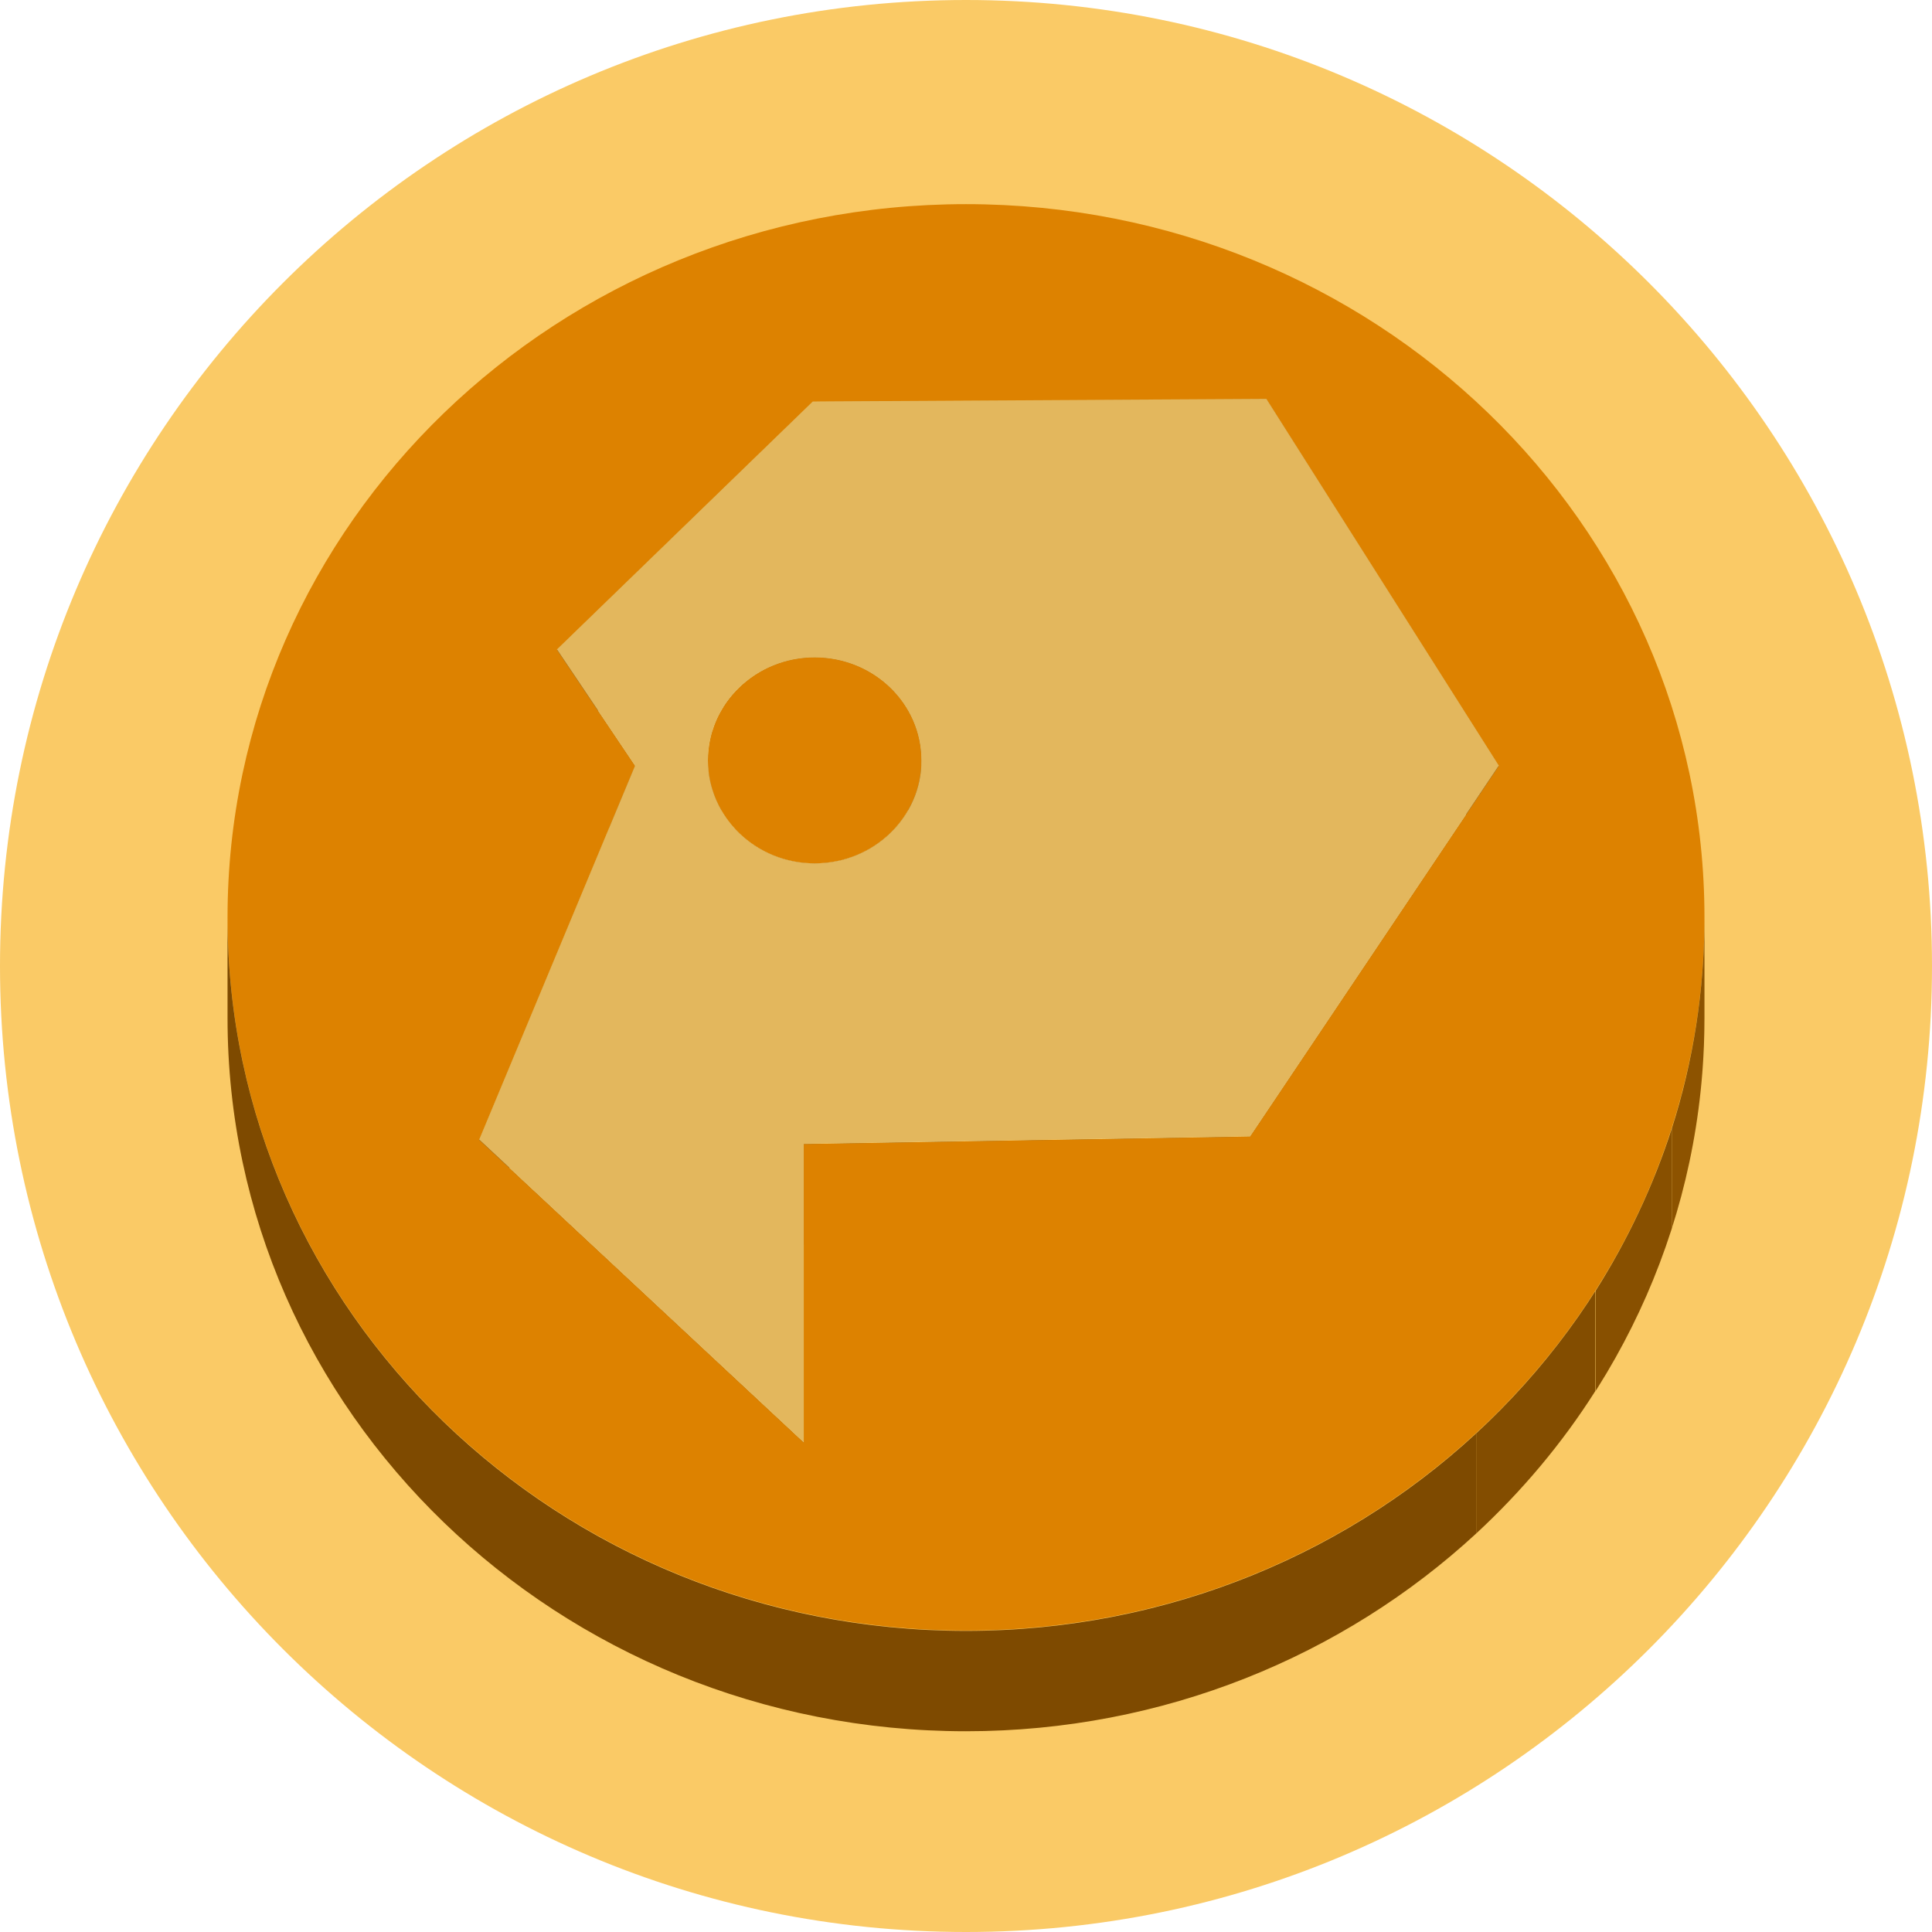
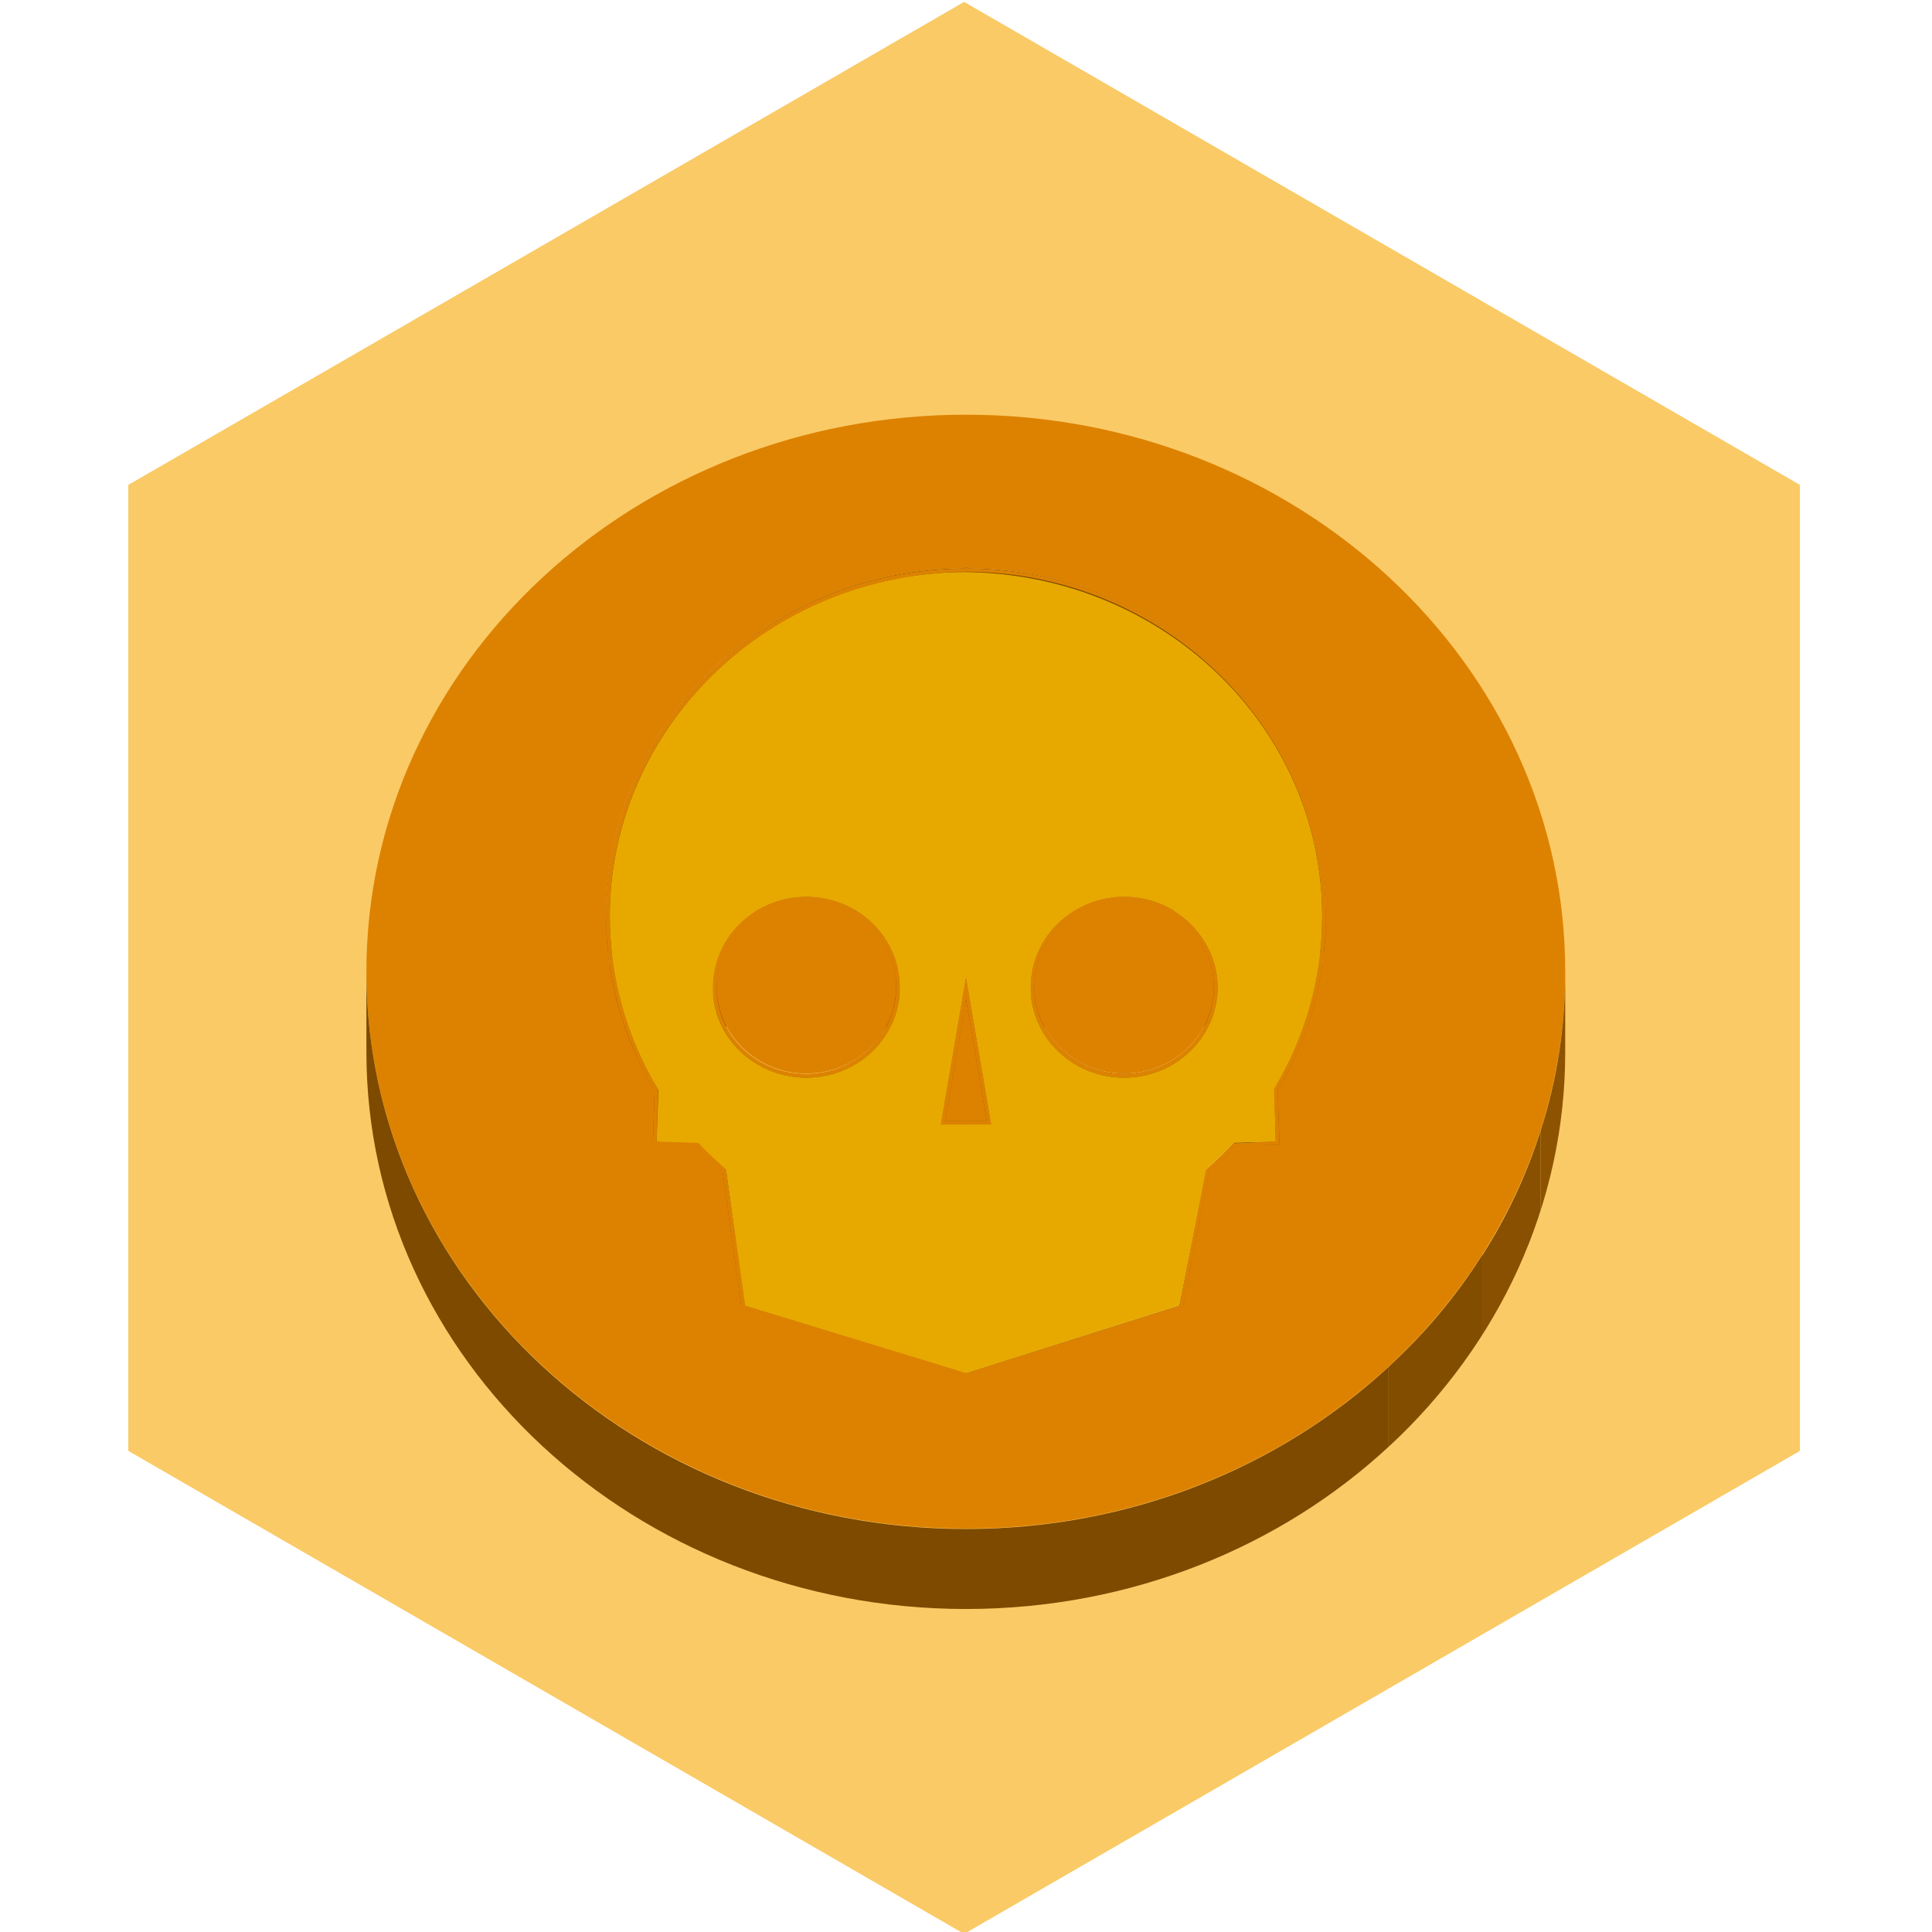
- <svg xmlns="http://www.w3.org/2000/svg" xmlns:xlink="http://www.w3.org/1999/xlink" version="1.1" x="0px" y="0px" viewBox="0 0 512 512" enable-background="new 0 0 512 512" xml:space="preserve">
-   <g id="Color">
+ <svg xmlns="http://www.w3.org/2000/svg" xmlns:xlink="http://www.w3.org/1999/xlink" version="1.0" x="0px" y="0px" viewBox="0 0 512 512" enable-background="new 0 0 512 512" xml:space="preserve">
+   <g id="Piece_x5F_1">
+ </g>
+   <g id="Layer_4">
    <g>
-       <circle fill="#FACA66" cx="256" cy="256" r="256" />
-       <g>
+       <defs>
+         <polygon id="SVGID_1_" points="34,128.5 255.5,0.5 477,128.5 477,384.5 255.5,512.5 34,384.5    " />
+       </defs>
+       <clipPath id="SVGID_2_">
+         <use xlink:href="#SVGID_1_" overflow="visible" />
+       </clipPath>
+       <g clip-path="url(#SVGID_2_)">
+         <rect fill="#FACA66" width="512" height="512" />
        <g>
-           <g enable-background="new    ">
-             <g>
-               <polygon fill="#7A4800" points="335.6,105.7 335.6,132.3 215.4,133.1 215.4,106.5       " />
-             </g>
-             <g>
-               <polygon fill="#834D00" points="215.4,106.5 215.4,133.1 147.6,198.8 147.6,172.2       " />
-             </g>
+           <g>
            <g enable-background="new    ">
-               <defs>
-                 <path id="SVGID_1_" enable-background="new    " d="M244.2,201.5v26.6c0-15.1-12.7-27.3-28.3-27.3         c-15.6,0-28.3,12.2-28.3,27.3v-26.6c0-15.1,12.6-27.3,28.3-27.3C231.5,174.2,244.2,186.4,244.2,201.5z" />
-               </defs>
-               <clipPath id="SVGID_2_">
-                 <use xlink:href="#SVGID_1_" overflow="visible" />
-               </clipPath>
-               <g clip-path="url(#SVGID_2_)" enable-background="new    ">
-                 <path fill="#826935" d="M244.2,201.5v26.6c0-15.1-12.7-27.3-28.3-27.3c-7.6,0-14.4,2.9-19.5,7.6v-26.6         c5.1-4.7,11.9-7.6,19.5-7.6C231.5,174.2,244.2,186.4,244.2,201.5" />
-                 <path fill="#876D37" d="M196.4,181.8v26.6c-1.8,1.6-3.3,3.5-4.6,5.5v-26.6C193.1,185.2,194.7,183.4,196.4,181.8" />
-                 <path fill="#8C7139" d="M191.9,187.2v26.6c-1.2,1.9-2.2,4-2.9,6.2v-26.6C189.6,191.2,190.6,189.2,191.9,187.2" />
-                 <path fill="#91753B" d="M188.9,193.4V220c-0.8,2.5-1.2,5.2-1.2,8v-26.6C187.7,198.7,188.1,196,188.9,193.4" />
-               </g>
-             </g>
-             <g>
-               <polygon fill="#7D6533" points="168.3,203 168.3,229.6 147.6,198.8 147.6,172.2       " />
-             </g>
-             <g>
-               <polygon fill="#7A4800" points="397.2,203 397.2,229.6 335.6,132.3 335.6,105.7       " />
-             </g>
-             <g enable-background="new    ">
-               <defs>
-                 <path id="SVGID_3_" enable-background="new    " d="M215.9,255.4c-15.6,0-28.3-12.2-28.3-27.3v-26.6         c0,15.1,12.6,27.3,28.3,27.3c15.6,0,28.3-12.2,28.3-27.3v26.6C244.2,243.1,231.5,255.4,215.9,255.4z" />
-               </defs>
-               <clipPath id="SVGID_4_">
-                 <use xlink:href="#SVGID_3_" overflow="visible" />
-               </clipPath>
-               <g clip-path="url(#SVGID_4_)" enable-background="new    ">
-                 <path fill="#8D5300" d="M244.2,201.5v26.6c0,2.8-0.4,5.5-1.2,8v-26.6C243.8,207,244.2,204.3,244.2,201.5" />
-                 <path fill="#885000" d="M242.9,209.5v26.6c-0.7,2.2-1.7,4.3-2.9,6.2v-26.6C241.3,213.8,242.2,211.7,242.9,209.5" />
-                 <path fill="#834D00" d="M240,215.8v26.6c-1.3,2-2.8,3.8-4.6,5.5v-26.6C237.2,219.6,238.7,217.8,240,215.8" />
-                 <path fill="#7E4A00" d="M235.5,221.2v26.6c-5.1,4.7-11.9,7.6-19.5,7.6c-15.6,0-28.3-12.2-28.3-27.3v-26.6         c0,15.1,12.6,27.3,28.3,27.3C223.5,228.8,230.4,225.9,235.5,221.2" />
-               </g>
-             </g>
-             <g>
-               <path fill="#DD8200" d="M215.9,174.2c15.6,0,28.3,12.2,28.3,27.3c0,15.1-12.7,27.3-28.3,27.3c-15.6,0-28.3-12.2-28.3-27.3        C187.7,186.4,200.3,174.2,215.9,174.2z" />
-             </g>
-             <g>
-               <polygon fill="#8B7039" points="397.2,203 397.2,229.6 331.3,327.8 331.3,301.2       " />
-             </g>
-             <g>
-               <polygon fill="#8A5100" points="168.3,203 168.3,229.6 127,328.7 127,302.1       " />
-             </g>
-             <g>
-               <polygon fill="#7D6533" points="331.3,301.2 331.3,327.8 213,329.8 213,303.2       " />
-             </g>
-             <g>
-               <polygon fill="#7D6533" points="213,382.3 213,408.9 127,328.7 127,302.1       " />
-             </g>
-             <g>
-               <path fill="#DD8200" d="M256,54.1c108.1,0,195.7,84.6,195.7,189c0,104.4-87.6,189-195.7,189c-108.1,0-195.7-84.6-195.7-189        C60.3,138.8,147.9,54.1,256,54.1z M331.3,301.2l65.9-98.2l-61.6-97.2l-120.2,0.7l-67.8,65.7l20.7,30.8L127,302.1l86,80.2        v-79.1L331.3,301.2" />
-             </g>
-             <g>
-               <path fill="#E3B75D" d="M335.6,105.7l61.6,97.2l-65.9,98.2l-118.3,2v79.1l-86-80.2l41.3-99.1l-20.7-30.8l67.8-65.7        L335.6,105.7z M215.9,228.8c15.6,0,28.3-12.2,28.3-27.3c0-15.1-12.7-27.3-28.3-27.3c-15.6,0-28.3,12.2-28.3,27.3        C187.7,216.6,200.3,228.8,215.9,228.8" />
-             </g>
-             <g enable-background="new    ">
-               <defs>
-                 <path id="SVGID_5_" enable-background="new    " d="M451.7,243.2v26.6c0,104.4-87.6,189-195.7,189         c-108.1,0-195.7-84.6-195.7-189l0-26.6c0,104.4,87.6,189,195.7,189C364.1,432.2,451.7,347.6,451.7,243.2z" />
-               </defs>
-               <clipPath id="SVGID_6_">
-                 <use xlink:href="#SVGID_5_" overflow="visible" />
-               </clipPath>
-               <g clip-path="url(#SVGID_6_)" enable-background="new    ">
-                 <path fill="#8D5300" d="M451.7,243.2v26.6c0,19.4-3,38.1-8.6,55.7v-26.6C448.7,281.3,451.7,262.6,451.7,243.2" />
-                 <path fill="#885000" d="M443.1,298.9v26.6c-4.9,15.3-11.7,29.8-20.2,43.2V342C431.3,328.7,438.2,314.2,443.1,298.9" />
-                 <path fill="#834D00" d="M422.8,342v26.6c-8.8,13.9-19.5,26.6-31.6,37.8v-26.6C403.3,368.6,414,355.9,422.8,342" />
-                 <path fill="#7E4A00" d="M391.2,379.8v26.6c-35.1,32.4-82.8,52.4-135.2,52.4c-108.1,0-195.7-84.6-195.7-189v-26.6         c0,104.4,87.6,189,195.7,189C308.4,432.2,356.1,412.3,391.2,379.8" />
+               <g>
+                 <polygon fill="#7E4A00" points="256,150.2 256,171.4 255.2,171.8 255.2,150.6        " />
+               </g>
+               <g>
+                 <polygon fill="#7A4800" points="256.8,150.6 256.8,171.8 256,171.4 256,150.2        " />
+               </g>
+               <g enable-background="new    ">
+                 <defs>
+                   <path id="SVGID_3_" enable-background="new    " d="M351.4,263.9c0-50.4-42.4-91.7-94.6-92.1v-21.2          c52.2,0.4,94.6,41.7,94.6,92.1C351.4,249.1,351.4,257.6,351.4,263.9z" />
+                 </defs>
+                 <clipPath id="SVGID_4_">
+                   <use xlink:href="#SVGID_3_" overflow="visible" />
+                 </clipPath>
+                 <g clip-path="url(#SVGID_4_)" enable-background="new    ">
+                   <path fill="#7E4A00" d="M351.4,242.7v21.2c0-50.4-42.4-91.7-94.6-92.1v-21.2C309,151,351.4,192.3,351.4,242.7" />
+                 </g>
+               </g>
+               <g enable-background="new    ">
+                 <defs>
+                   <path id="SVGID_5_" enable-background="new    " d="M255.2,171.8c-52.2,0.4-94.6,41.7-94.6,92.1l0-21.2          c0-50.4,42.4-91.7,94.6-92.1C255.2,157,255.2,165.4,255.2,171.8z" />
+                 </defs>
+                 <clipPath id="SVGID_6_">
+                   <use xlink:href="#SVGID_5_" overflow="visible" />
+                 </clipPath>
+                 <g clip-path="url(#SVGID_6_)" enable-background="new    ">
+                   <path fill="#7E4A00" d="M255.2,150.6v21.2c-25.2,0.2-48.1,9.9-65,25.6v-21.2C207.1,160.5,230,150.8,255.2,150.6" />
+                   <path fill="#834D00" d="M190.2,176.2v21.2c-6,5.5-11.2,11.7-15.5,18.5v-21.2C179,187.9,184.2,181.7,190.2,176.2" />
+                   <path fill="#885000" d="M174.7,194.7v21.2c-4.2,6.5-7.5,13.6-9.9,21.1v-21.2C167.2,208.3,170.5,201.2,174.7,194.7" />
+                   <path fill="#8D5300" d="M164.8,215.8v21.2c-2.7,8.5-4.2,17.6-4.2,27v-21.2C160.6,233.4,162.1,224.3,164.8,215.8" />
+                 </g>
+               </g>
+               <g enable-background="new    ">
+                 <defs>
+                   <path id="SVGID_7_" enable-background="new    " d="M256.7,151.6v21.2c-53,0.3-95.1,41.2-95.1,91.2l0-21.2          C161.6,192.8,203.6,151.9,256.7,151.6z" />
+                 </defs>
+                 <clipPath id="SVGID_8_">
+                   <use xlink:href="#SVGID_7_" overflow="visible" />
+                 </clipPath>
+                 <g clip-path="url(#SVGID_8_)" enable-background="new    ">
+                   <path fill="#7E4A00" d="M256.7,151.6v21.2c-25.8,0.2-49,9.9-66,25.6v-21.2C207.7,161.5,230.9,151.7,256.7,151.6" />
+                   <path fill="#834D00" d="M190.7,177.2v21.2c-5.9,5.4-11,11.5-15.3,18.2v-21.2C179.7,188.7,184.8,182.6,190.7,177.2" />
+                   <path fill="#885000" d="M175.4,195.4v21.2c-4.1,6.4-7.4,13.4-9.7,20.7v-21.2C168.1,208.8,171.3,201.9,175.4,195.4" />
+                   <path fill="#8D5300" d="M165.7,216.1v21.2c-2.7,8.4-4.1,17.4-4.1,26.6v-21.2C161.6,233.5,163,224.6,165.7,216.1" />
+                 </g>
+               </g>
+               <g enable-background="new    ">
+                 <defs>
+                   <path id="SVGID_9_" enable-background="new    " d="M350.4,242.7l0,21.2c0-49.9-42-90.8-93.7-91.2v-21.2          C308.4,151.9,350.4,192.8,350.4,242.7z" />
+                 </defs>
+                 <clipPath id="SVGID_10_">
+                   <use xlink:href="#SVGID_9_" overflow="visible" />
+                 </clipPath>
+                 <g clip-path="url(#SVGID_10_)" enable-background="new    ">
+                   <path fill="#7E4A00" d="M350.4,242.7v21.2c0-49.9-42-90.8-93.7-91.2v-21.2C308.4,151.9,350.4,192.8,350.4,242.7" />
+                 </g>
+               </g>
+               <g enable-background="new    ">
+                 <defs>
+                   <path id="SVGID_11_" enable-background="new    " d="M161.7,267.4c0-1.2-0.1-2.3-0.1-3.5l0-21.2c0,1.2,0,2.4,0.1,3.5          c0,0.6,0,1.4,0,2.1c0,0.7,0,1.5,0,2.2c0,0.7,0,1.6,0,2.3c0,0.7,0,1.6,0,2.3s0,1.6,0,2.3c0,0.7,0,1.6,0,2.3          c0,0.7,0,1.5,0,2.2c0,0.6,0,1.4,0,2.1c0,0.1,0,0.3,0,0.4c0,0.1,0,0.3,0,0.4c0,0.1,0,0.3,0,0.5c0,0.1,0,0.3,0,0.5          s0,0.3,0,0.5c0,0.1,0,0.3,0,0.5c0,0.1,0,0.3,0,0.4C161.7,267.2,161.7,267.3,161.7,267.4z" />
+                 </defs>
+                 <clipPath id="SVGID_12_">
+                   <use xlink:href="#SVGID_11_" overflow="visible" />
+                 </clipPath>
+                 <g clip-path="url(#SVGID_12_)" enable-background="new    ">
+                   <path fill="#856100" d="M174.5,288.8v21.2c-8.5-14-12.9-29.9-12.9-46v-21.2C161.6,258.9,166,274.8,174.5,288.8" />
+                 </g>
+               </g>
+               <g enable-background="new    ">
+                 <defs>
+                   <path id="SVGID_13_" enable-background="new    " d="M297.9,258.7c-13.7,0-24.8,10.8-24.8,24v-21.2c0-13.2,11.1-24,24.8-24          c4.9,0,9.4,1.4,13.3,3.7c0,0.6,0,1.5,0,2.1c0,0.7,0,1.6,0,2.2c0,0.7,0,1.6,0,2.3c0,0.7,0,1.6,0,2.3s0,1.6,0,2.3          c0,0.7,0,1.6,0,2.3c0,0.7,0,1.6,0,2.2c0,0.6,0,1.5,0,2.1c0,0.1,0,0.3,0,0.4c0,0.1,0,0.3,0,0.4c0,0.1,0,0.3,0,0.4          c0,0.1,0,0.3,0,0.4c0,0.1,0,0.3,0,0.4c0,0.1,0,0.3,0,0.4c0,0.1,0,0.3,0,0.4c0,0.1,0,0.3,0,0.4          C307.4,260.1,302.8,258.7,297.9,258.7z" />
+                 </defs>
+                 <clipPath id="SVGID_14_">
+                   <use xlink:href="#SVGID_13_" overflow="visible" />
+                 </clipPath>
+                 <g clip-path="url(#SVGID_14_)" enable-background="new    ">
+                   <path fill="#856100" d="M322.8,261.6v21.2c0-13.2-11.1-24-24.8-24c-6.6,0-12.7,2.5-17.2,6.7v-21.2          c4.5-4.1,10.5-6.7,17.2-6.7C311.6,237.6,322.8,248.3,322.8,261.6" />
+                   <path fill="#8A6400" d="M280.8,244.2v21.2c-1.5,1.4-2.9,3-4,4.8V249C277.9,247.3,279.2,245.7,280.8,244.2" />
+                   <path fill="#8F6800" d="M276.8,249v21.2c-1.1,1.7-2,3.5-2.6,5.5v-21.2C274.8,252.6,275.7,250.7,276.8,249" />
+                   <path fill="#946C00" d="M274.2,254.5v21.2c-0.7,2.2-1.1,4.6-1.1,7v-21.2C273.1,259.1,273.5,256.8,274.2,254.5" />
+                 </g>
+               </g>
+               <g enable-background="new    ">
+                 <defs>
+                   <path id="SVGID_15_" enable-background="new    " d="M311.2,262.5c0-0.1,0-0.3,0-0.4c0-0.1,0-0.3,0-0.4c0-0.1,0-0.3,0-0.4          c0-0.1,0-0.3,0-0.4c0-0.1,0-0.3,0-0.4c0-0.1,0-0.3,0-0.4c0-0.1,0-0.3,0-0.4c0-0.1,0-0.3,0-0.4c0-0.6,0-1.5,0-2.1          c0-0.7,0-1.6,0-2.2c0-0.7,0-1.6,0-2.3c0-0.7,0-1.6,0-2.3s0-1.6,0-2.3c0-0.7,0-1.6,0-2.3c0-0.7,0-1.6,0-2.2          c0-0.6,0-1.5,0-2.1c6.9,4.3,11.6,11.8,11.6,20.3v21.2C322.8,274.2,318.2,266.7,311.2,262.5z" />
+                 </defs>
+                 <clipPath id="SVGID_16_">
+                   <use xlink:href="#SVGID_15_" overflow="visible" />
+                 </clipPath>
+                 <g clip-path="url(#SVGID_16_)" enable-background="new    ">
+                   <path fill="#856100" d="M322.8,261.6v21.2c0-13.2-11.1-24-24.8-24c-6.6,0-12.7,2.5-17.2,6.7v-21.2          c4.5-4.1,10.5-6.7,17.2-6.7C311.6,237.6,322.8,248.3,322.8,261.6" />
+                 </g>
+               </g>
+               <g enable-background="new    ">
+                 <defs>
+                   <path id="SVGID_17_" enable-background="new    " d="M238.5,261.6l0,21.2c0-13.2-11.1-24-24.8-24s-24.8,10.8-24.8,24l0-21.2          c0-13.2,11.1-24,24.8-24S238.5,248.3,238.5,261.6z" />
+                 </defs>
+                 <clipPath id="SVGID_18_">
+                   <use xlink:href="#SVGID_17_" overflow="visible" />
+                 </clipPath>
+                 <g clip-path="url(#SVGID_18_)" enable-background="new    ">
+                   <path fill="#856100" d="M238.5,261.6v21.2c0-13.2-11.1-24-24.8-24c-6.6,0-12.7,2.5-17.2,6.7v-21.2          c4.5-4.1,10.5-6.7,17.2-6.7C227.4,237.6,238.5,248.3,238.5,261.6" />
+                   <path fill="#8A6400" d="M196.5,244.2v21.2c-1.5,1.4-2.9,3-4,4.8V249C193.6,247.3,195,245.7,196.5,244.2" />
+                   <path fill="#8F6800" d="M192.5,249v21.2c-1.1,1.7-2,3.5-2.6,5.5v-21.2C190.5,252.6,191.4,250.7,192.5,249" />
+                   <path fill="#946C00" d="M189.9,254.5v21.2c-0.7,2.2-1.1,4.6-1.1,7v-21.2C188.8,259.1,189.2,256.8,189.9,254.5" />
+                 </g>
+               </g>
+               <g enable-background="new    ">
+                 <defs>
+                   <path id="SVGID_19_" enable-background="new    " d="M237.5,261.6l0,21.2c0-12.7-10.7-23-23.8-23c-13.1,0-23.8,10.3-23.8,23          l0-21.2c0-12.7,10.7-23,23.8-23C226.8,238.5,237.5,248.9,237.5,261.6z" />
+                 </defs>
+                 <clipPath id="SVGID_20_">
+                   <use xlink:href="#SVGID_19_" overflow="visible" />
+                 </clipPath>
+                 <g clip-path="url(#SVGID_20_)" enable-background="new    ">
+                   <path fill="#7E4A00" d="M237.5,261.6v21.2c0-12.7-10.7-23-23.8-23c-6.4,0-12.2,2.4-16.5,6.4v-21.2c4.3-4,10.1-6.4,16.5-6.4          C226.8,238.5,237.5,248.9,237.5,261.6" />
+                   <path fill="#834D00" d="M197.2,244.9v21.2c-1.5,1.4-2.8,2.9-3.9,4.6v-21.2C194.4,247.8,195.7,246.3,197.2,244.9" />
+                   <path fill="#885000" d="M193.3,249.5v21.2c-1,1.6-1.9,3.4-2.5,5.3v-21.2C191.5,252.9,192.3,251.2,193.3,249.5" />
+                   <path fill="#8D5300" d="M190.9,254.8V276c-0.7,2.1-1,4.4-1,6.8v-21.2C189.8,259.2,190.2,256.9,190.9,254.8" />
+                 </g>
+               </g>
+               <g enable-background="new    ">
+                 <defs>
+                   <path id="SVGID_21_" enable-background="new    " d="M321.8,261.6v21.2c0-12.7-10.7-23-23.8-23c-13.1,0-23.8,10.3-23.8,23          l0-21.2c0-12.7,10.7-23,23.8-23C311.1,238.5,321.8,248.9,321.8,261.6z" />
+                 </defs>
+                 <clipPath id="SVGID_22_">
+                   <use xlink:href="#SVGID_21_" overflow="visible" />
+                 </clipPath>
+                 <g clip-path="url(#SVGID_22_)" enable-background="new    ">
+                   <path fill="#7E4A00" d="M321.8,261.6v21.2c0-12.7-10.7-23-23.8-23c-6.4,0-12.2,2.4-16.5,6.4v-21.2c4.3-4,10.1-6.4,16.5-6.4          C311.1,238.5,321.8,248.9,321.8,261.6" />
+                   <path fill="#834D00" d="M281.5,244.9v21.2c-1.5,1.4-2.8,2.9-3.9,4.6v-21.2C278.7,247.8,280,246.3,281.5,244.9" />
+                   <path fill="#885000" d="M277.6,249.5v21.2c-1,1.6-1.9,3.4-2.5,5.3v-21.2C275.7,252.9,276.6,251.2,277.6,249.5" />
+                   <path fill="#8D5300" d="M275.1,254.8V276c-0.7,2.1-1,4.4-1,6.8v-21.2C274.1,259.2,274.5,256.9,275.1,254.8" />
+                 </g>
+               </g>
+               <g enable-background="new    ">
+                 <defs>
+                   <path id="SVGID_23_" enable-background="new    " d="M274.1,282.7C274.1,282.7,274.1,282.7,274.1,282.7L274.1,282.7l0-21.2          c0,0,0,0,0,0c0,0.7,0,1.7,0,2.5c0,0.8,0,1.8,0,2.6c0,0.8,0,1.9,0,2.7c0,0.8,0,1.9,0,2.8c0,0.8,0,1.9,0,2.8          c0,0.8,0,1.9,0,2.7c0,0.8,0,1.8,0,2.6C274.1,281,274.1,282,274.1,282.7z" />
+                 </defs>
+                 <clipPath id="SVGID_24_">
+                   <use xlink:href="#SVGID_23_" overflow="visible" />
+                 </clipPath>
+                 <g clip-path="url(#SVGID_24_)" enable-background="new    ">
+                   <path fill="#7E4A00" d="M314.4,278.2v21.2c-4.3,4-10.1,6.4-16.5,6.4c-13.1,0-23.8-10.3-23.8-23v-21.2          c0,12.7,10.7,23,23.8,23C304.3,284.6,310.1,282.2,314.4,278.2" />
+                 </g>
+               </g>
+               <g enable-background="new    ">
+                 <defs>
+                   <path id="SVGID_25_" enable-background="new    " d="M192.7,293.7c-1.8-3.3-2.9-7-2.9-11l0,0l0-21.2c0,4,1,7.7,2.9,11          c0,0.4,0,0.9,0,1.2c0,0.4,0,0.9,0,1.3c0,0.4,0,1,0,1.4c0,0.4,0,1,0,1.4c0,0.4,0,1,0,1.4c0,0.4,0,1,0,1.4c0,0.4,0,0.9,0,1.3          c0,0.4,0,0.9,0,1.2c0,0.4,0,0.9,0,1.2c0,0.4,0,0.9,0,1.3c0,0.4,0,0.9,0,1.3c0,0.4,0,1,0,1.4c0,0.4,0,1,0,1.4          c0,0.4,0,0.9,0,1.3c0,0.4,0,0.9,0,1.3C192.7,292.9,192.7,293.4,192.7,293.7z" />
+                 </defs>
+                 <clipPath id="SVGID_26_">
+                   <use xlink:href="#SVGID_25_" overflow="visible" />
+                 </clipPath>
+                 <g clip-path="url(#SVGID_26_)" enable-background="new    ">
+                   <path fill="#7E4A00" d="M230.1,278.2v21.2c-4.3,4-10.1,6.4-16.5,6.4c-13.1,0-23.8-10.3-23.8-23v-21.2          c0,12.7,10.7,23,23.8,23C220,284.6,225.8,282.2,230.1,278.2" />
+                 </g>
+               </g>
+               <g>
+                 <path fill="#DD8200" d="M213.7,238.5c13.1,0,23.8,10.3,23.8,23c0,12.7-10.7,23-23.8,23c-13.1,0-23.8-10.3-23.8-23         C189.8,248.9,200.5,238.5,213.7,238.5z" />
+               </g>
+               <g enable-background="new    ">
+                 <defs>
+                   <path id="SVGID_27_" enable-background="new    " d="M192.7,293.7c-0.1-0.4,0-0.9,0-1.2c0-0.4,0-0.9,0-1.3          c0-0.4,0-0.9,0-1.3c0-0.4,0-1,0-1.4c0-0.4,0-1,0-1.4c0-0.4,0-0.9,0-1.3c0-0.4,0-0.9,0-1.3c0-0.4,0-0.9,0-1.2          c0-0.4,0-0.9,0-1.2c0-0.4,0-0.9,0-1.3c0-0.4,0-1,0-1.4c0-0.4,0-1,0-1.4c0-0.4,0-1,0-1.4c0-0.4,0-1,0-1.4c0-0.4,0-0.9,0-1.3          c0-0.4,0-0.9,0-1.2c4,7.2,11.9,12,20.9,12c13.1,0,23.8-10.3,23.8-23v21.2c0,12.7-10.7,23-23.8,23          C204.6,305.8,196.8,300.9,192.7,293.7z" />
+                 </defs>
+                 <clipPath id="SVGID_28_">
+                   <use xlink:href="#SVGID_27_" overflow="visible" />
+                 </clipPath>
+                 <g clip-path="url(#SVGID_28_)" enable-background="new    ">
+                   <path fill="#8D5300" d="M237.5,261.6v21.2c0,2.4-0.4,4.6-1,6.8v-21.2C237.1,266.2,237.5,263.9,237.5,261.6" />
+                   <path fill="#885000" d="M236.5,268.3v21.2c-0.6,1.9-1.4,3.6-2.5,5.3v-21.2C235,272,235.9,270.2,236.5,268.3" />
+                   <path fill="#834D00" d="M234,273.6v21.2c-1.1,1.7-2.4,3.2-3.9,4.6v-21.2C231.6,276.8,232.9,275.3,234,273.6" />
+                   <path fill="#7E4A00" d="M230.1,278.2v21.2c-4.3,4-10.1,6.4-16.5,6.4c-13.1,0-23.8-10.3-23.8-23v-21.2          c0,12.7,10.7,23,23.8,23C220,284.6,225.8,282.2,230.1,278.2" />
+                 </g>
+               </g>
+               <g enable-background="new    ">
+                 <defs>
+                   <path id="SVGID_29_" enable-background="new    " d="M274.3,285.6c0-0.3,0-0.7,0-1c0-0.3,0-0.7,0-1c0-0.3,0-0.7,0-1.1          c0-0.3,0-0.8,0-1.1c0-0.3,0-0.8,0-1.1c0-0.3,0-0.7,0-1.1c0-0.3,0-0.7,0-1c0-0.3,0-0.7,0-1c0-0.5,0-1.1,0-1.5          c0-0.5,0-1.1,0-1.6c0-0.5,0-1.2,0-1.7c0-0.5,0-1.2,0-1.7s0-1.2,0-1.7c0-0.5,0-1.2,0-1.7c0-0.5,0-1.1,0-1.6          c0-0.5,0-1.1,0-1.5c1.5,11.3,11.5,20.2,23.7,20.2c13.1,0,23.8-10.3,23.8-23v21.2c0,12.7-10.7,23-23.8,23          C285.8,305.8,275.7,297,274.3,285.6z" />
+                 </defs>
+                 <clipPath id="SVGID_30_">
+                   <use xlink:href="#SVGID_29_" overflow="visible" />
+                 </clipPath>
+                 <g clip-path="url(#SVGID_30_)" enable-background="new    ">
+                   <path fill="#8D5300" d="M321.8,261.6v21.2c0,2.4-0.4,4.6-1,6.8v-21.2C321.4,266.2,321.8,263.9,321.8,261.6" />
+                   <path fill="#885000" d="M320.7,268.3v21.2c-0.6,1.9-1.4,3.6-2.5,5.3v-21.2C319.3,272,320.1,270.2,320.7,268.3" />
+                   <path fill="#834D00" d="M318.3,273.6v21.2c-1.1,1.7-2.4,3.2-3.9,4.6v-21.2C315.9,276.8,317.2,275.3,318.3,273.6" />
+                   <path fill="#7E4A00" d="M314.4,278.2v21.2c-4.3,4-10.1,6.4-16.5,6.4c-13.1,0-23.8-10.3-23.8-23v-21.2          c0,12.7,10.7,23,23.8,23C304.3,284.6,310.1,282.2,314.4,278.2" />
+                 </g>
+               </g>
+               <g>
+                 <path fill="#DD8200" d="M297.9,238.5c13.1,0,23.8,10.3,23.8,23c0,12.7-10.7,23-23.8,23c-13.1,0-23.8-10.3-23.8-23         C274.1,248.9,284.8,238.5,297.9,238.5z" />
+               </g>
+               <g enable-background="new    ">
+                 <defs>
+                   <path id="SVGID_31_" enable-background="new    " d="M238.5,261.6v21.2c0,13.2-11.1,24-24.8,24c-13.7,0-24.8-10.8-24.8-24          v-21.2c0,13.2,11.1,24,24.8,24C227.4,285.6,238.5,274.8,238.5,261.6z" />
+                 </defs>
+                 <clipPath id="SVGID_32_">
+                   <use xlink:href="#SVGID_31_" overflow="visible" />
+                 </clipPath>
+                 <g clip-path="url(#SVGID_32_)" enable-background="new    ">
+                   <path fill="#8D5300" d="M238.5,261.6v21.2c0,2.5-0.4,4.8-1.1,7v-21.2C238.1,266.4,238.5,264,238.5,261.6" />
+                   <path fill="#885000" d="M237.4,268.6v21.2c-0.6,1.9-1.5,3.8-2.6,5.5v-21.2C235.9,272.4,236.8,270.6,237.4,268.6" />
+                   <path fill="#834D00" d="M234.8,274.1v21.2c-1.1,1.8-2.5,3.4-4,4.8v-21.2C232.4,277.5,233.7,275.9,234.8,274.1" />
+                   <path fill="#7E4A00" d="M230.8,278.9v21.2c-4.5,4.1-10.5,6.7-17.2,6.7c-13.7,0-24.8-10.8-24.8-24v-21.2          c0,13.2,11.1,24,24.8,24C220.3,285.6,226.4,283,230.8,278.9" />
+                 </g>
+               </g>
+               <g enable-background="new    ">
+                 <defs>
+                   <path id="SVGID_33_" enable-background="new    " d="M322.8,261.6v21.2c0,13.2-11.1,24-24.8,24c-13.7,0-24.8-10.8-24.8-24          v-21.2c0,13.2,11.1,24,24.8,24C311.6,285.6,322.8,274.8,322.8,261.6z" />
+                 </defs>
+                 <clipPath id="SVGID_34_">
+                   <use xlink:href="#SVGID_33_" overflow="visible" />
+                 </clipPath>
+                 <g clip-path="url(#SVGID_34_)" enable-background="new    ">
+                   <path fill="#8D5300" d="M322.8,261.6v21.2c0,2.5-0.4,4.8-1.1,7v-21.2C322.4,266.4,322.8,264,322.8,261.6" />
+                   <path fill="#885000" d="M321.7,268.6v21.2c-0.6,1.9-1.5,3.8-2.6,5.5v-21.2C320.2,272.4,321.1,270.6,321.7,268.6" />
+                   <path fill="#834D00" d="M319.1,274.1v21.2c-1.1,1.8-2.5,3.4-4,4.8v-21.2C316.6,277.5,318,275.9,319.1,274.1" />
+                   <path fill="#7E4A00" d="M315.1,278.9v21.2c-4.5,4.1-10.5,6.7-17.2,6.7c-13.7,0-24.8-10.8-24.8-24v-21.2          c0,13.2,11.1,24,24.8,24C304.6,285.6,310.6,283,315.1,278.9" />
+                 </g>
+               </g>
+               <g enable-background="new    ">
+                 <defs>
+                   <path id="SVGID_35_" enable-background="new    " d="M350.4,263.9c0,16.1-4.4,31.9-12.7,45.8v-21.2          c8.3-13.8,12.7-29.7,12.7-45.8C350.4,249.1,350.4,257.6,350.4,263.9z" />
+                 </defs>
+                 <clipPath id="SVGID_36_">
+                   <use xlink:href="#SVGID_35_" overflow="visible" />
+                 </clipPath>
+                 <g clip-path="url(#SVGID_36_)" enable-background="new    ">
+                   <path fill="#946C00" d="M350.4,242.7v21.2c0,9.2-1.4,18.2-4.2,26.9v-21.2C349,261,350.4,251.9,350.4,242.7" />
+                   <path fill="#8F6800" d="M346.2,269.7v21.2c-2.1,6.6-5,12.9-8.5,18.8v-21.2C341.2,282.5,344.1,276.2,346.2,269.7" />
+                 </g>
+               </g>
+               <g enable-background="new    ">
+                 <defs>
+                   <path id="SVGID_37_" enable-background="new    " d="M161.7,267.4c0-0.6,0-1.2,0-1.8c0-0.1,0-0.3,0-0.5c0-0.1,0-0.3,0-0.5          c0-0.1,0-0.3,0-0.4c0-0.1,0-0.3,0-0.4c0-0.6,0-1.4,0-2.1c0-0.7,0-1.5,0-2.2c0-0.7,0-1.6,0-2.3c0-0.7,0-1.6,0-2.3          s0-1.6,0-2.3c0-0.7,0-1.6,0-2.3c0-0.7,0-1.5,0-2.2c0-0.6,0-1.4,0-2.1c0.6,14.9,5,29.5,12.8,42.5v21.2          C166.6,296.9,162.3,282.4,161.7,267.4z" />
+                 </defs>
+                 <clipPath id="SVGID_38_">
+                   <use xlink:href="#SVGID_37_" overflow="visible" />
+                 </clipPath>
+                 <g clip-path="url(#SVGID_38_)" enable-background="new    ">
+                   <path fill="#856100" d="M174.5,288.8v21.2c-8.5-14-12.9-29.9-12.9-46v-21.2C161.6,258.9,166,274.8,174.5,288.8" />
+                 </g>
+               </g>
+               <g enable-background="new    ">
+                 <defs>
+                   <path id="SVGID_39_" enable-background="new    " d="M351.4,242.7v21.2c0,16.2-4.4,32.1-12.8,46.1v-21.2          C347,274.9,351.4,259,351.4,242.7z" />
+                 </defs>
+                 <clipPath id="SVGID_40_">
+                   <use xlink:href="#SVGID_39_" overflow="visible" />
+                 </clipPath>
+                 <g clip-path="url(#SVGID_40_)" enable-background="new    ">
+                   <path fill="#8D5300" d="M351.4,242.7v21.2c0,9.3-1.4,18.4-4.2,27.2V270C350,261.2,351.4,252,351.4,242.7" />
+                   <path fill="#885000" d="M347.2,270v21.2c-2.1,6.6-5,12.9-8.6,18.9v-21.2C342.2,282.9,345.1,276.5,347.2,270" />
+                 </g>
+               </g>
+               <g enable-background="new    ">
+                 <defs>
+                   <path id="SVGID_41_" enable-background="new    " d="M173.5,289v21.2c-8.4-14-12.9-30-12.9-46.2v-21.2          C160.6,259,165,275,173.5,289z" />
+                 </defs>
+                 <clipPath id="SVGID_42_">
+                   <use xlink:href="#SVGID_41_" overflow="visible" />
+                 </clipPath>
+                 <g clip-path="url(#SVGID_42_)" enable-background="new    ">
+                   <path fill="#7E4A00" d="M173.5,289v21.2c-8.4-14-12.9-30-12.9-46.2v-21.2C160.6,259,165,275,173.5,289" />
+                 </g>
+               </g>
+               <g>
+                 <polygon fill="#936B00" points="256,258.9 256,280.1 249.3,319.2 249.3,298        " />
+               </g>
+               <g>
+                 <polygon fill="#805D00" points="262.7,298 262.7,319.2 256,280.1 256,258.9        " />
+               </g>
+               <g>
+                 <polygon fill="#8C5200" points="256,264.8 256,286 250.5,318.2 250.5,297        " />
+               </g>
+               <g>
+                 <polygon fill="#7A4800" points="261.5,297 261.5,318.2 256,286 256,264.8        " />
+               </g>
+               <g>
+                 <rect x="250.5" y="297" fill="#7A4800" width="11" height="21.2" />
+               </g>
+               <g>
+                 <rect x="249.3" y="298" fill="#7A4800" width="13.4" height="21.2" />
+               </g>
+               <g>
+                 <polygon fill="#7A4800" points="338.1,302.5 338.1,323.7 337.6,309.8 337.6,288.6        " />
+               </g>
+               <g>
+                 <polygon fill="#8C5300" points="174.4,288.6 174.4,309.8 174,323.7 174,302.6        " />
+               </g>
+               <g>
+                 <polygon fill="#805D00" points="338.1,302.5 338.1,323.7 326.9,324 326.9,302.8        " />
+               </g>
+               <g>
+                 <polygon fill="#805D00" points="185.2,303.1 185.2,324.2 174,323.7 174,302.6        " />
+               </g>
+               <g>
+                 <polygon fill="#7A4800" points="339.1,303.4 339.1,324.6 338.6,310 338.6,288.9        " />
+               </g>
+               <g>
+                 <polygon fill="#8C5300" points="173.5,289 173.5,310.2 173,324.6 173,303.5        " />
+               </g>
+               <g>
+                 <polygon fill="#7A4800" points="339.1,303.4 339.1,324.6 327.4,324.9 327.4,303.8        " />
+               </g>
+               <g>
+                 <polygon fill="#7A4800" points="184.6,303.9 184.6,325 173,324.6 173,303.5        " />
+               </g>
+               <g enable-background="new    ">
+                 <defs>
+                   <path id="SVGID_43_" enable-background="new    " d="M319.9,330.8c0,0,0-0.1,0-0.1c0,0,0-0.1,0-0.1c0,0,0-0.1,0-0.1          c0,0,0-0.1,0-0.1c0,0,0-0.1,0-0.1c0,0,0-0.1,0-0.1c0,0,0-0.1,0-0.1c0,0,0-0.1,0-0.1c0-0.7,0-1.7,0-2.4c0-0.8,0-1.8,0-2.5          c0-0.8,0-1.8,0-2.6c0-0.8,0-1.9,0-2.6c0-0.8,0-1.9,0-2.6c0-0.8,0-1.8,0-2.6c0-0.8,0-1.8,0-2.5c0-0.7,0-1.7,0-2.4          c2.7-2.4,4.9-4.5,7-6.8V324C324.8,326.3,322.7,328.4,319.9,330.8z" />
+                 </defs>
+                 <clipPath id="SVGID_44_">
+                   <use xlink:href="#SVGID_43_" overflow="visible" />
+                 </clipPath>
+                 <g clip-path="url(#SVGID_44_)" enable-background="new    ">
+                   <path fill="#8A6400" d="M326.9,302.8V324c-1.6,1.7-3.2,3.4-5.1,5.1v-21.2C323.7,306.2,325.4,304.5,326.9,302.8" />
+                   <path fill="#856100" d="M321.9,307.9v21.2c-0.7,0.6-1.4,1.3-2.2,2v-21.2C320.5,309.2,321.2,308.5,321.9,307.9" />
+                 </g>
+               </g>
+               <g enable-background="new    ">
+                 <defs>
+                   <path id="SVGID_45_" enable-background="new    " d="M319.9,330.8c-0.1,0.1-0.2,0.1-0.2,0.2l0-21.2c0.1-0.1,0.2-0.1,0.2-0.2          c0,0.7,0,1.7,0,2.4c0,0.8,0,1.8,0,2.5c0,0.8,0,1.8,0,2.6c0,0.8,0,1.9,0,2.6c0,0.8,0,1.9,0,2.6c0,0.8,0,1.8,0,2.6          c0,0.8,0,1.8,0,2.5c0,0.7,0,1.7,0,2.4c0,0,0,0.1,0,0.1c0,0,0,0.1,0,0.1c0,0,0,0.1,0,0.1c0,0,0,0.1,0,0.1c0,0,0,0.1,0,0.1          c0,0,0,0.1,0,0.1c0,0,0,0.1,0,0.1C319.9,330.7,319.9,330.8,319.9,330.8z" />
+                 </defs>
+                 <clipPath id="SVGID_46_">
+                   <use xlink:href="#SVGID_45_" overflow="visible" />
+                 </clipPath>
+                 <g clip-path="url(#SVGID_46_)" enable-background="new    ">
+                   <path fill="#856100" d="M321.9,307.9v21.2c-0.7,0.6-1.4,1.3-2.2,2v-21.2C320.5,309.2,321.2,308.5,321.9,307.9" />
+                 </g>
+               </g>
+               <g enable-background="new    ">
+                 <defs>
+                   <path id="SVGID_47_" enable-background="new    " d="M192.5,310.2v21.2c-2.5-2.3-4.9-4.6-7.3-7.1v-21.2          C187.5,305.6,190,307.8,192.5,310.2z" />
+                 </defs>
+                 <clipPath id="SVGID_48_">
+                   <use xlink:href="#SVGID_47_" overflow="visible" />
+                 </clipPath>
+                 <g clip-path="url(#SVGID_48_)" enable-background="new    ">
+                   <path fill="#856100" d="M192.5,310.2v21.2c-2.5-2.3-4.9-4.6-7.3-7.1v-21.2C187.5,305.6,190,307.8,192.5,310.2" />
+                 </g>
+               </g>
+               <g enable-background="new    ">
+                 <defs>
+                   <path id="SVGID_49_" enable-background="new    " d="M327.4,303.8l0,21.2c-2,2.1-4.2,4.3-6.9,6.7v-21.2          C323.2,308,325.4,305.9,327.4,303.8z" />
+                 </defs>
+                 <clipPath id="SVGID_50_">
+                   <use xlink:href="#SVGID_49_" overflow="visible" />
+                 </clipPath>
+                 <g clip-path="url(#SVGID_50_)" enable-background="new    ">
+                   <path fill="#834D00" d="M327.4,303.8v21.2c-1.5,1.6-3.1,3.2-4.9,4.9v-21.2C324.3,307,325.9,305.4,327.4,303.8" />
+                   <path fill="#7E4A00" d="M322.5,308.7v21.2c-0.6,0.6-1.3,1.2-2,1.8v-21.2C321.2,309.9,321.8,309.3,322.5,308.7" />
+                 </g>
+               </g>
+               <g enable-background="new    ">
+                 <defs>
+                   <path id="SVGID_51_" enable-background="new    " d="M191.5,310.5v21.2c-2.3-2-4.6-4.1-6.9-6.6v-21.2          C186.9,306.3,189.3,308.5,191.5,310.5z" />
+                 </defs>
+                 <clipPath id="SVGID_52_">
+                   <use xlink:href="#SVGID_51_" overflow="visible" />
+                 </clipPath>
+                 <g clip-path="url(#SVGID_52_)" enable-background="new    ">
+                   <path fill="#7E4A00" d="M191.5,310.5v21.2c-2.3-2-4.6-4.1-6.9-6.6v-21.2C186.9,306.3,189.3,308.5,191.5,310.5" />
+                 </g>
+               </g>
+               <g>
+                 <polygon fill="#805D00" points="197.4,346 197.4,367.2 192.5,331.4 192.5,310.2        " />
+               </g>
+               <g>
+                 <polygon fill="#936B00" points="319.7,309.9 319.7,331 312.5,367.2 312.5,346        " />
+               </g>
+               <g>
+                 <polygon fill="#7A4800" points="196.5,346.7 196.5,367.9 191.5,331.7 191.5,310.5        " />
+               </g>
+               <g>
+                 <polygon fill="#8C5200" points="320.5,310.5 320.5,331.6 313.4,367.9 313.4,346.7        " />
+               </g>
+               <g>
+                 <polygon fill="#815E00" points="312.5,346 312.5,367.2 256,385.1 256,363.9        " />
+               </g>
+               <g>
+                 <polygon fill="#805D00" points="256,363.9 256,385.1 197.4,367.2 197.4,346        " />
+               </g>
+               <g>
+                 <polygon fill="#7B4900" points="313.4,346.7 313.4,367.9 256,386.1 256,364.9        " />
+               </g>
+               <g>
+                 <polygon fill="#7A4800" points="256,364.9 256,386.1 196.5,367.9 196.5,346.7        " />
+               </g>
+               <g>
+                 <path fill="#DD8200" d="M256,109.9c87.7,0,158.8,66.1,158.8,147.6c0,81.5-71.1,147.6-158.8,147.6         c-87.7,0-158.9-66.1-158.9-147.6C97.1,176,168.3,109.9,256,109.9z M339.1,303.4l-0.5-14.6c8.4-14,12.8-29.9,12.8-46.1         c0-50.4-42.4-91.7-94.6-92.1l-0.8-0.4l-0.8,0.4c-52.2,0.4-94.6,41.7-94.6,92.1c0,16.3,4.4,32.3,12.9,46.2l-0.5,14.5l11.6,0.4         c2.3,2.5,4.7,4.6,6.9,6.6l5,36.2l59.5,18.2l57.4-18.2l7.1-36.3c2.7-2.4,4.9-4.6,6.9-6.7L339.1,303.4" />
+               </g>
+               <g>
+                 <path fill="#DD8200" d="M213.7,237.6c13.7,0,24.8,10.8,24.8,24c0,13.2-11.1,24-24.8,24c-13.7,0-24.8-10.8-24.8-24         C188.8,248.3,200,237.6,213.7,237.6z M213.7,284.6c13.1,0,23.8-10.3,23.8-23c0-12.7-10.7-23-23.8-23         c-13.1,0-23.8,10.3-23.8,23C189.8,274.3,200.5,284.6,213.7,284.6" />
+               </g>
+               <g>
+                 <path fill="#DD8200" d="M297.9,237.6c13.7,0,24.8,10.8,24.8,24c0,13.2-11.1,24-24.8,24c-13.7,0-24.8-10.8-24.8-24         C273.1,248.3,284.2,237.6,297.9,237.6z M297.9,284.6c13.1,0,23.8-10.3,23.8-23c0-12.7-10.7-23-23.8-23         c-13.1,0-23.8,10.3-23.8,23C274.1,274.3,284.8,284.6,297.9,284.6" />
+               </g>
+               <g>
+                 <path fill="#E7A900" d="M337.7,288.5l0.4,14l-11.2,0.3c-2.2,2.4-4.4,4.5-7.2,7l-7.2,36.1L256,363.9L197.4,346l-4.9-35.8         c-2.5-2.3-4.9-4.6-7.3-7.1l-11.2-0.5l0.5-13.8c-8.5-14-12.9-29.9-12.9-46c0-49.9,42-90.8,93.7-91.2         c53,0.3,95.1,41.2,95.1,91.2C350.4,258.8,346,274.7,337.7,288.5z M213.7,285.6c13.7,0,24.8-10.8,24.8-24         c0-13.2-11.1-24-24.8-24s-24.8,10.8-24.8,24C188.8,274.8,200,285.6,213.7,285.6 M297.9,285.6c13.7,0,24.8-10.8,24.8-24         c0-13.2-11.1-24-24.8-24c-13.7,0-24.8,10.8-24.8,24C273.1,274.8,284.2,285.6,297.9,285.6 M249.3,298h13.4l-6.7-39.1         L249.3,298" />
+               </g>
+               <g>
+                 <path fill="#DD8200" d="M351.4,242.7c0,16.2-4.4,32.1-12.8,46.1l0.5,14.6l-11.7,0.3c-2,2.1-4.2,4.3-6.9,6.7l-7.1,36.3         L256,364.9l-59.5-18.2l-5-36.2c-2.3-2-4.6-4.1-6.9-6.6l-11.6-0.4l0.5-14.5c-8.4-14-12.9-30-12.9-46.2         c0-50.4,42.4-91.7,94.6-92.1l0.8-0.4l0.8,0.4C309,151,351.4,192.3,351.4,242.7z M326.8,303l11.3-0.5l-0.5-13.9         c8.4-14,12.8-29.8,12.8-45.9c0-49.9-42-90.8-93.7-91.2c-53,0.3-95.1,41.2-95.1,91.2c0,16.1,4.4,32,12.8,45.9l-0.4,13.9         l11.1,0.4c2.5,2.7,5,4.9,7.3,7l5.1,36.1l58.6,17.9l56.5-17.9l7-36C322.5,307.4,324.8,305.2,326.8,303" />
+               </g>
+               <g>
+                 <polygon fill="#DD8200" points="250.5,297 256,264.8 261.5,297        " />
+               </g>
+               <g>
+                 <path fill="#DD8200" d="M249.3,298l6.7-39.1l6.7,39.1H249.3z M250.5,297h11l-5.5-32.2L250.5,297" />
+               </g>
+               <g enable-background="new    ">
+                 <defs>
+                   <path id="SVGID_53_" enable-background="new    " d="M414.8,257.6v21.2c0,81.5-71.1,147.6-158.8,147.6          c-87.7,0-158.9-66.1-158.9-147.6l0-21.2c0,81.5,71.1,147.6,158.9,147.6C343.7,405.2,414.8,339.1,414.8,257.6z" />
+                 </defs>
+                 <clipPath id="SVGID_54_">
+                   <use xlink:href="#SVGID_53_" overflow="visible" />
+                 </clipPath>
+                 <g clip-path="url(#SVGID_54_)" enable-background="new    ">
+                   <path fill="#8D5300" d="M414.8,257.6v21.2c0,14.6-2.3,28.7-6.5,42v-21.2C412.6,286.3,414.8,272.2,414.8,257.6" />
+                   <path fill="#885000" d="M408.3,299.6v21.2c-3.7,11.7-9,22.8-15.5,33.1v-21.2C399.4,322.4,404.6,311.3,408.3,299.6" />
+                   <path fill="#834D00" d="M392.8,332.6v21.2c-6.9,10.8-15.2,20.8-24.8,29.6v-21.2C377.6,353.4,385.9,343.5,392.8,332.6" />
+                   <path fill="#7E4A00" d="M368,362.2v21.2c-28.7,26.6-68.3,43-112,43c-87.7,0-158.9-66.1-158.9-147.6v-21.2          c0,81.5,71.1,147.6,158.9,147.6C299.7,405.2,339.3,388.8,368,362.2" />
+                 </g>
              </g>
            </g>
          </g>
        </g>
      </g>
    </g>
  </g>
-   <g id="BW" display="none">
-     <g display="inline">
-       <circle cx="209.1" cy="177.7" r="32.9" />
-       <path d="M255.8,455.9c125.9,0,228-102.1,228-228c0-125.9-102.1-228-228-228c-125.9,0-228,102.1-228,228    C27.9,353.8,129.9,455.9,255.8,455.9z M129.6,142.4l79-79.3l140-0.9l71.8,117.3L344.7,298L208,300.3v95.4L106.7,299l47.5-119.5    L129.6,142.4z" />
-       <path d="M490.3,270.4c-8.7,116.8-110.3,209-234.3,209c-124,0-225.6-92.2-234.3-209c-0.4,5.4-0.6,10.8-0.6,16.3    C21.1,411.1,126.3,512,256,512c129.7,0,234.9-100.9,234.9-225.3C490.9,281.2,490.7,275.8,490.3,270.4z" />
-     </g>
-   </g>
+   <g id="Layer_5" display="none">
+ </g>
+   <g id="Layer_7">
+ </g>
+   <g id="Grid" display="none">
+ </g>
+   <g id="Lines" display="none">
+ </g>
+   <g id="Layer_6">
+ </g>
</svg>
